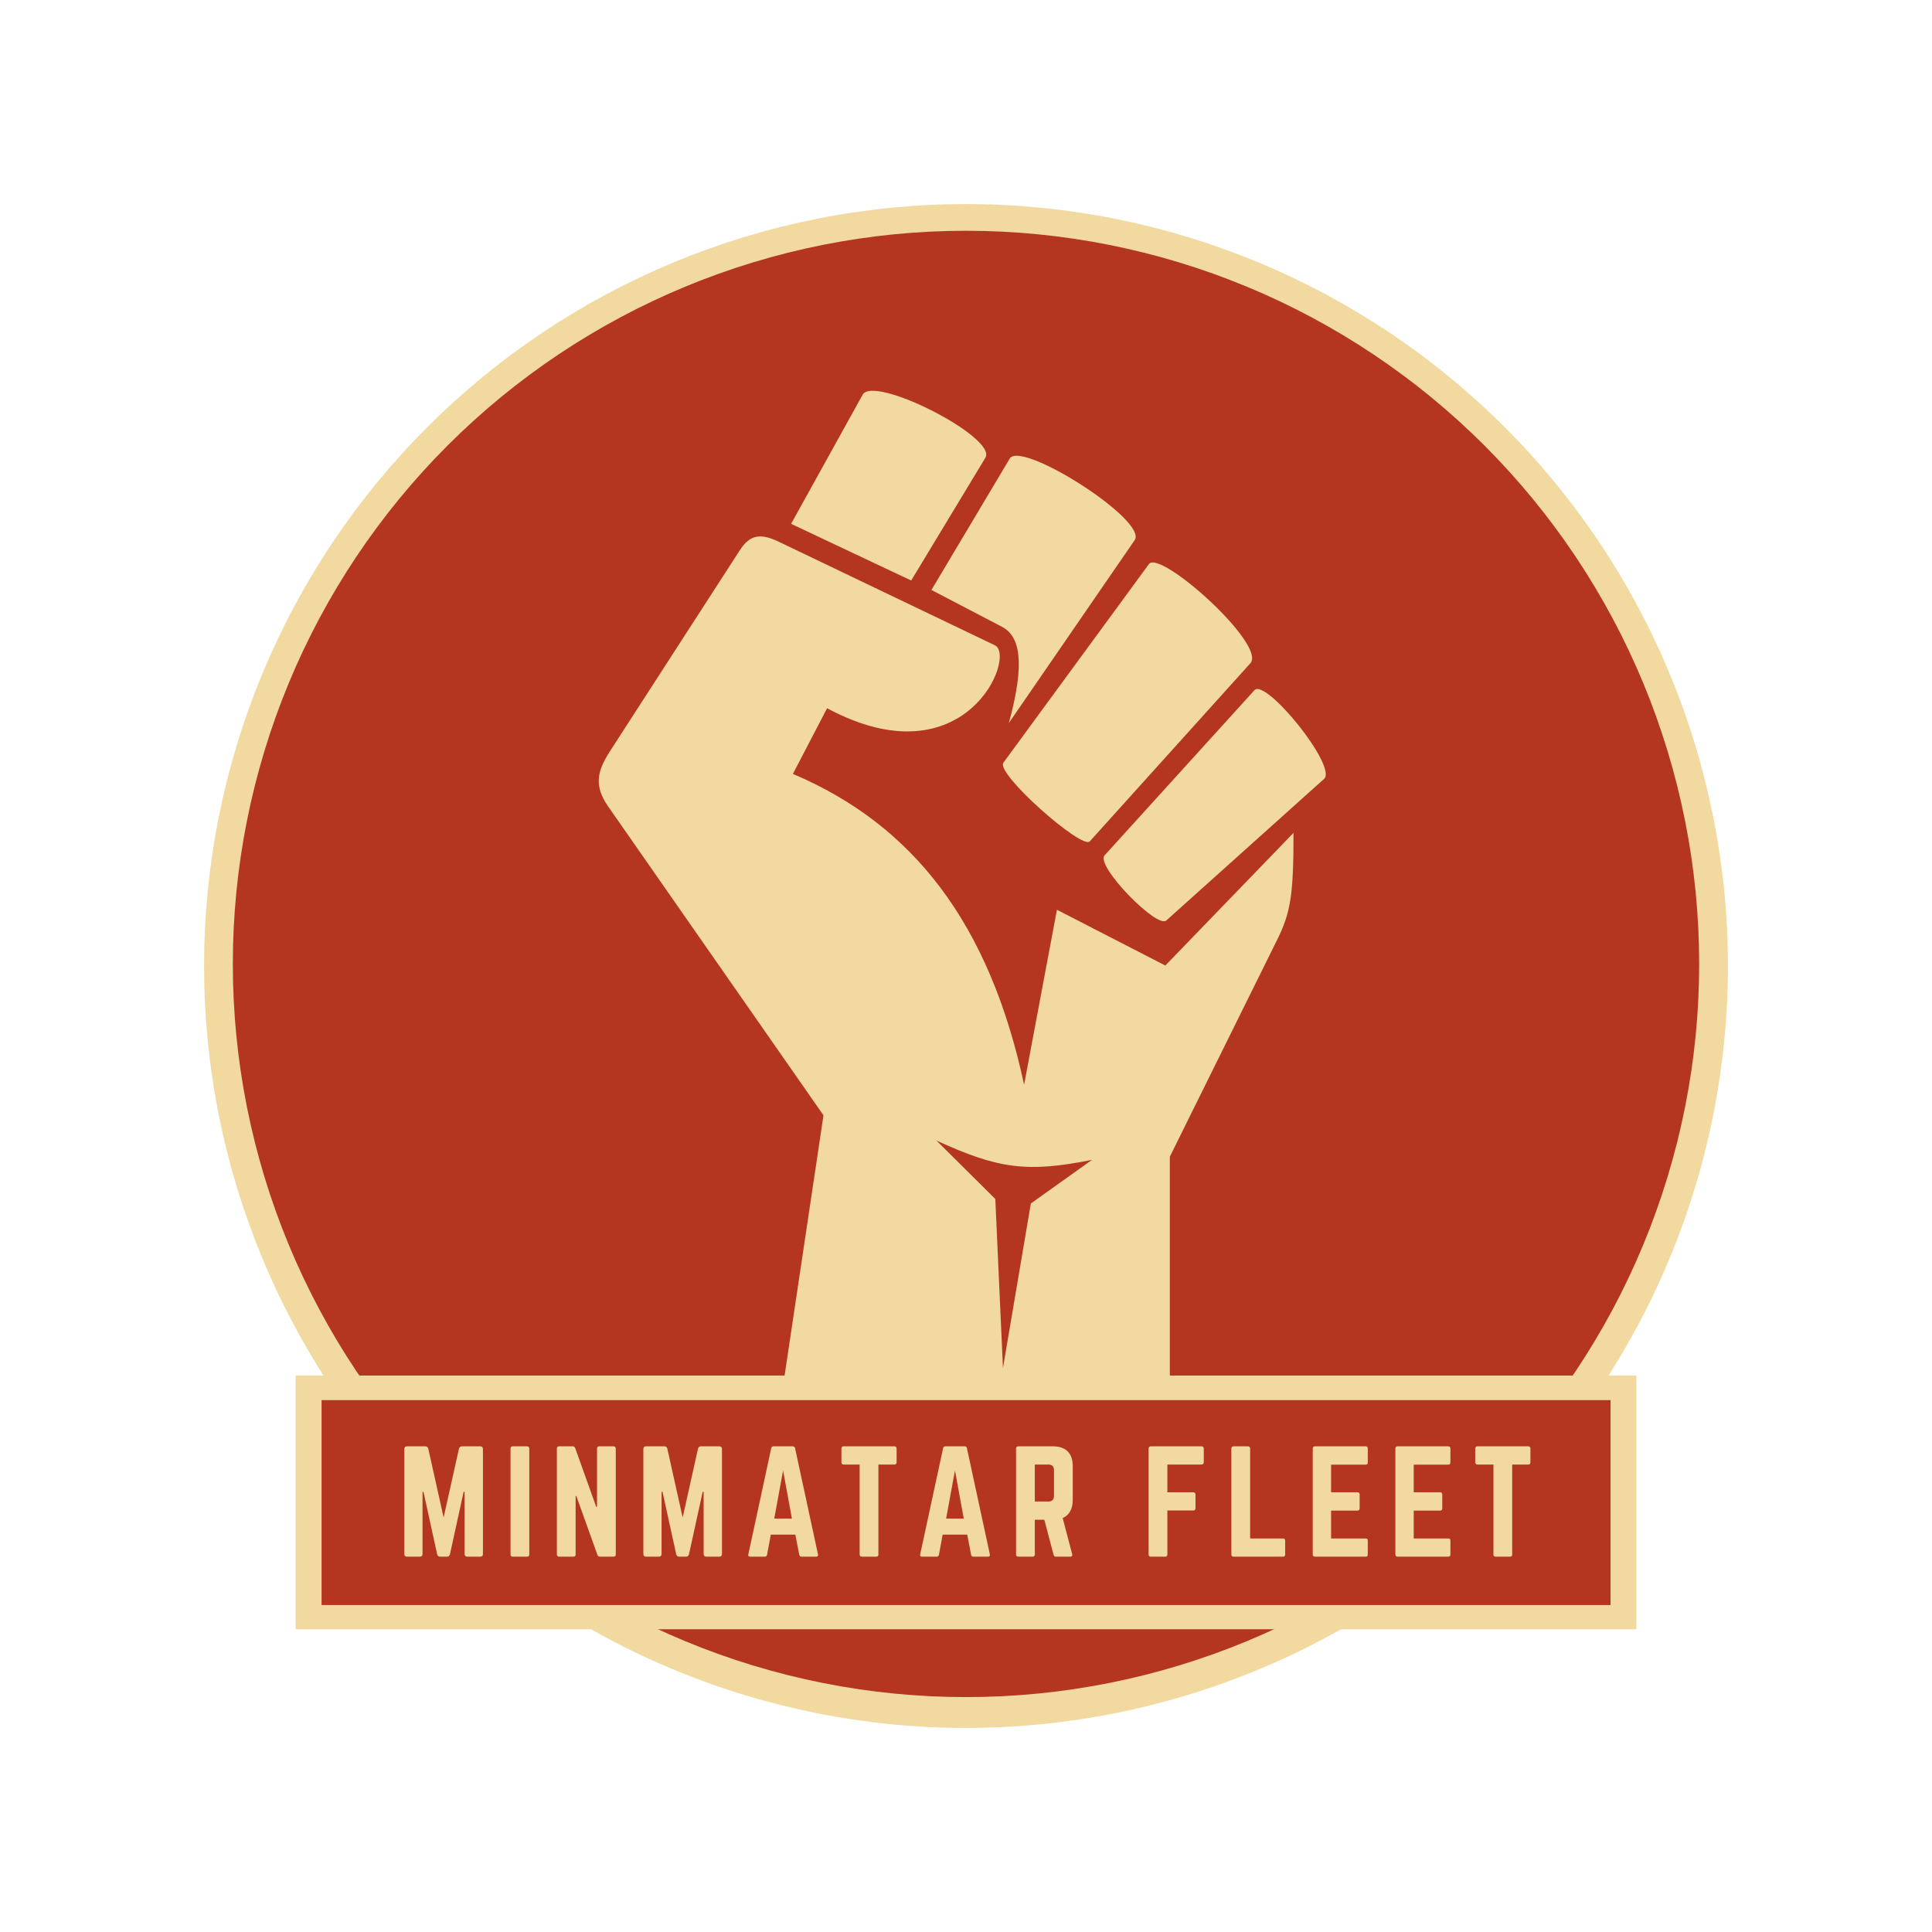
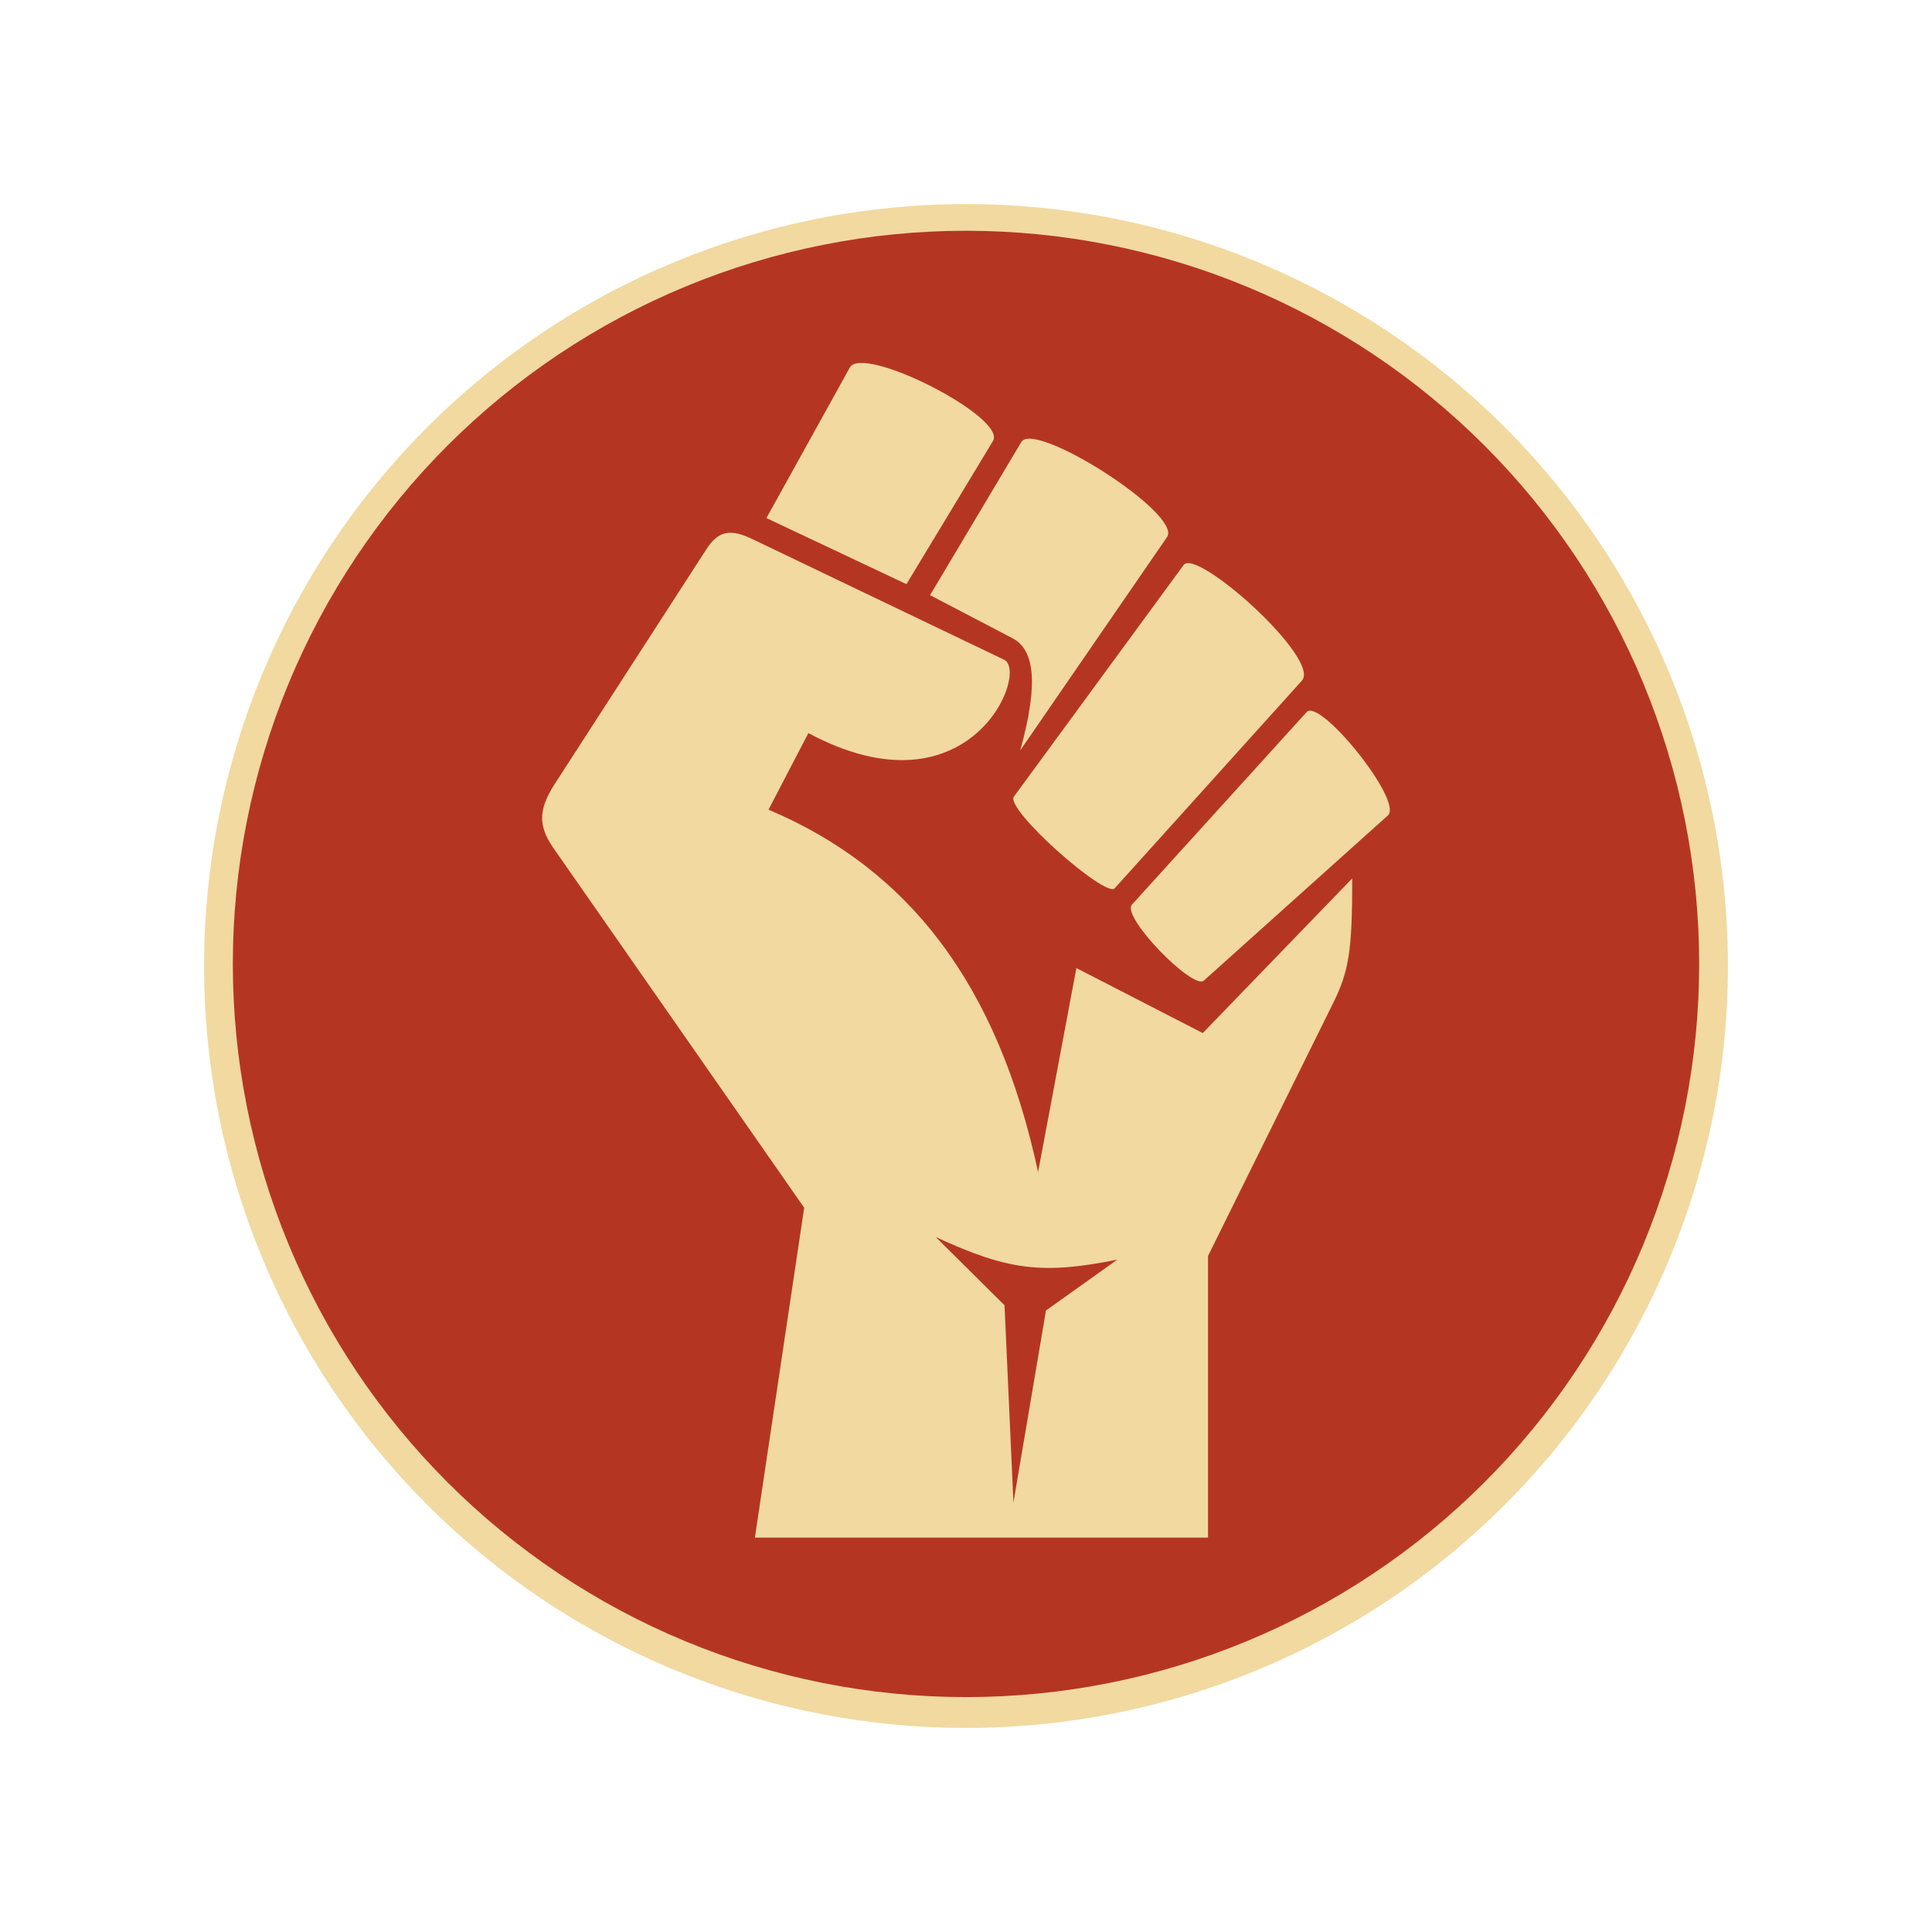
<svg xmlns="http://www.w3.org/2000/svg" width="100%" height="100%" viewBox="0 0 1980 1980" version="1.1" xml:space="preserve" style="fill-rule:evenodd;clip-rule:evenodd;stroke-linejoin:round;stroke-miterlimit:2;">
  <g transform="matrix(1.333333,0,0,1.333333,0,0.000041)">
    <path d="M1328.148,742.5C1328.148,752.082 1327.914,761.664 1327.445,771.234C1326.973,780.809 1326.27,790.363 1325.328,799.902C1324.391,809.441 1323.215,818.949 1321.809,828.43C1320.402,837.914 1318.766,847.352 1316.895,856.754C1315.027,866.152 1312.926,875.504 1310.598,884.801C1308.27,894.098 1305.715,903.332 1302.93,912.504C1300.148,921.676 1297.145,930.773 1293.914,939.797C1290.684,948.824 1287.238,957.762 1283.57,966.617C1279.902,975.473 1276.02,984.23 1271.922,992.898C1267.824,1001.562 1263.516,1010.121 1258.996,1018.574C1254.477,1027.023 1249.754,1035.363 1244.828,1043.582C1239.898,1051.805 1234.773,1059.898 1229.449,1067.867C1224.125,1075.84 1218.605,1083.672 1212.898,1091.371C1207.188,1099.07 1201.293,1106.621 1195.211,1114.031C1189.133,1121.441 1182.875,1128.695 1176.438,1135.797C1170,1142.898 1163.395,1149.84 1156.617,1156.617C1149.84,1163.395 1142.898,1170 1135.797,1176.438C1128.695,1182.875 1121.441,1189.133 1114.031,1195.211C1106.621,1201.293 1099.07,1207.188 1091.371,1212.898C1083.672,1218.605 1075.836,1224.125 1067.867,1229.449C1059.898,1234.773 1051.805,1239.898 1043.582,1244.828C1035.363,1249.754 1027.023,1254.477 1018.574,1258.996C1010.121,1263.516 1001.562,1267.824 992.895,1271.922C984.23,1276.02 975.473,1279.902 966.617,1283.57C957.762,1287.238 948.824,1290.684 939.797,1293.914C930.773,1297.145 921.676,1300.148 912.504,1302.93C903.332,1305.715 894.098,1308.27 884.801,1310.598C875.504,1312.926 866.152,1315.027 856.754,1316.895C847.352,1318.766 837.914,1320.402 828.43,1321.809C818.949,1323.215 809.441,1324.391 799.902,1325.328C790.363,1326.27 780.809,1326.973 771.234,1327.445C761.664,1327.914 752.082,1328.148 742.5,1328.148C732.914,1328.148 723.336,1327.914 713.762,1327.445C704.188,1326.973 694.633,1326.27 685.094,1325.328C675.555,1324.391 666.047,1323.215 656.566,1321.809C647.086,1320.402 637.645,1318.766 628.242,1316.895C618.844,1315.027 609.496,1312.926 600.199,1310.598C590.898,1308.27 581.664,1305.715 572.492,1302.93C563.32,1300.148 554.223,1297.145 545.199,1293.914C536.176,1290.684 527.234,1287.238 518.379,1283.57C509.523,1279.902 500.766,1276.02 492.102,1271.922C483.438,1267.824 474.879,1263.516 466.426,1258.996C457.973,1254.477 449.637,1249.754 441.414,1244.828C433.191,1239.898 425.098,1234.773 417.129,1229.449C409.16,1224.125 401.324,1218.605 393.629,1212.898C385.93,1207.188 378.375,1201.293 370.965,1195.211C363.559,1189.133 356.301,1182.875 349.199,1176.438C342.098,1170 335.16,1163.395 328.383,1156.617C321.605,1149.84 314.996,1142.898 308.559,1135.797C302.125,1128.695 295.867,1121.441 289.785,1114.031C283.703,1106.621 277.809,1099.07 272.102,1091.371C266.391,1083.672 260.875,1075.84 255.547,1067.867C250.223,1059.898 245.098,1051.805 240.168,1043.582C235.242,1035.363 230.52,1027.023 226,1018.574C221.484,1010.121 217.176,1001.562 213.078,992.895C208.98,984.23 205.098,975.473 201.43,966.617C197.762,957.762 194.312,948.824 191.082,939.797C187.855,930.773 184.848,921.676 182.066,912.504C179.285,903.332 176.73,894.098 174.398,884.801C172.07,875.504 169.973,866.152 168.102,856.754C166.23,847.352 164.594,837.914 163.188,828.43C161.781,818.949 160.609,809.441 159.668,799.902C158.73,790.363 158.023,780.809 157.555,771.234C157.082,761.664 156.848,752.082 156.848,742.5C156.848,732.914 157.082,723.336 157.555,713.762C158.023,704.188 158.73,694.633 159.668,685.094C160.609,675.555 161.781,666.047 163.188,656.566C164.594,647.086 166.23,637.645 168.102,628.242C169.973,618.844 172.07,609.496 174.398,600.199C176.73,590.898 179.285,581.664 182.066,572.492C184.848,563.32 187.855,554.223 191.082,545.199C194.312,536.176 197.762,527.234 201.43,518.379C205.098,509.523 208.98,500.766 213.078,492.102C217.176,483.438 221.484,474.879 226,466.426C230.52,457.973 235.242,449.637 240.168,441.414C245.098,433.191 250.223,425.098 255.547,417.129C260.875,409.16 266.391,401.324 272.102,393.629C277.809,385.93 283.703,378.375 289.785,370.965C295.867,363.559 302.125,356.301 308.562,349.199C314.996,342.098 321.605,335.16 328.383,328.383C335.16,321.605 342.098,314.996 349.199,308.559C356.301,302.125 363.559,295.867 370.965,289.785C378.375,283.703 385.93,277.809 393.629,272.102C401.324,266.391 409.16,260.875 417.129,255.547C425.098,250.223 433.191,245.098 441.414,240.168C449.637,235.242 457.973,230.52 466.426,226C474.879,221.484 483.438,217.176 492.102,213.078C500.766,208.98 509.523,205.098 518.379,201.43C527.234,197.762 536.176,194.312 545.199,191.082C554.223,187.855 563.32,184.848 572.492,182.066C581.664,179.285 590.898,176.73 600.199,174.398C609.496,172.07 618.844,169.973 628.242,168.102C637.645,166.23 647.086,164.594 656.566,163.188C666.047,161.781 675.555,160.609 685.094,159.668C694.633,158.73 704.188,158.023 713.762,157.555C723.336,157.082 732.914,156.848 742.5,156.848C752.082,156.848 761.664,157.082 771.234,157.555C780.809,158.023 790.363,158.73 799.902,159.668C809.441,160.609 818.949,161.781 828.43,163.188C837.914,164.594 847.352,166.23 856.754,168.102C866.152,169.973 875.504,172.07 884.801,174.398C894.098,176.73 903.332,179.285 912.504,182.066C921.676,184.848 930.773,187.855 939.797,191.082C948.824,194.312 957.762,197.762 966.617,201.43C975.473,205.098 984.23,208.98 992.898,213.078C1001.562,217.176 1010.121,221.484 1018.574,226C1027.023,230.52 1035.363,235.242 1043.582,240.168C1051.805,245.098 1059.898,250.223 1067.867,255.547C1075.836,260.875 1083.672,266.391 1091.371,272.102C1099.07,277.809 1106.621,283.703 1114.031,289.785C1121.441,295.867 1128.695,302.125 1135.797,308.559C1142.898,314.996 1149.84,321.605 1156.617,328.383C1163.395,335.16 1170,342.098 1176.438,349.199C1182.875,356.301 1189.133,363.559 1195.211,370.965C1201.293,378.375 1207.188,385.93 1212.898,393.629C1218.605,401.324 1224.125,409.16 1229.449,417.129C1234.773,425.098 1239.898,433.191 1244.828,441.414C1249.754,449.637 1254.477,457.973 1258.996,466.426C1263.516,474.879 1267.824,483.438 1271.922,492.102C1276.02,500.766 1279.902,509.523 1283.57,518.379C1287.238,527.234 1290.684,536.176 1293.914,545.199C1297.145,554.223 1300.148,563.32 1302.93,572.492C1305.715,581.664 1308.27,590.898 1310.598,600.199C1312.926,609.496 1315.027,618.844 1316.895,628.242C1318.766,637.645 1320.402,647.086 1321.809,656.566C1323.215,666.047 1324.391,675.555 1325.328,685.094C1326.27,694.633 1326.973,704.188 1327.445,713.762C1327.914,723.336 1328.148,732.914 1328.148,742.5Z" style="fill:rgb(241,217,160);fill-rule:nonzero;" />
  </g>
  <g transform="matrix(1.333333,0,0,1.333333,0,0.000041)">
    <path d="M1306.035,740.91C1306.035,750.133 1305.809,759.348 1305.355,768.559C1304.906,777.77 1304.227,786.965 1303.324,796.145C1302.418,805.324 1301.289,814.473 1299.938,823.598C1298.582,832.719 1297.008,841.805 1295.207,850.848C1293.41,859.895 1291.387,868.891 1289.148,877.836C1286.906,886.781 1284.449,895.668 1281.77,904.496C1279.094,913.32 1276.199,922.074 1273.094,930.758C1269.988,939.441 1266.668,948.043 1263.141,956.566C1259.609,965.086 1255.875,973.516 1251.93,981.852C1247.988,990.188 1243.84,998.426 1239.496,1006.559C1235.148,1014.691 1230.602,1022.715 1225.859,1030.625C1221.121,1038.535 1216.188,1046.324 1211.062,1053.992C1205.938,1061.66 1200.629,1069.199 1195.137,1076.605C1189.641,1084.016 1183.969,1091.281 1178.117,1098.414C1172.27,1105.543 1166.246,1112.523 1160.051,1119.355C1153.859,1126.191 1147.5,1132.867 1140.98,1139.391C1134.457,1145.91 1127.781,1152.27 1120.949,1158.461C1114.113,1164.656 1107.133,1170.676 1100.004,1176.527C1092.875,1182.379 1085.605,1188.051 1078.199,1193.547C1070.789,1199.039 1063.25,1204.348 1055.582,1209.473C1047.914,1214.598 1040.125,1219.527 1032.215,1224.27C1024.305,1229.012 1016.281,1233.555 1008.148,1237.902C1000.016,1242.25 991.781,1246.395 983.441,1250.34C975.105,1254.281 966.676,1258.02 958.156,1261.547C949.633,1265.078 941.031,1268.395 932.348,1271.504C923.664,1274.609 914.91,1277.504 906.086,1280.18C897.258,1282.855 888.375,1285.316 879.426,1287.555C870.48,1289.797 861.484,1291.816 852.441,1293.617C843.395,1295.418 834.309,1296.992 825.188,1298.344C816.062,1299.699 806.914,1300.828 797.734,1301.73C788.559,1302.637 779.363,1303.312 770.152,1303.766C760.938,1304.219 751.723,1304.445 742.5,1304.445C733.277,1304.445 724.059,1304.219 714.848,1303.766C705.637,1303.312 696.441,1302.637 687.262,1301.73C678.086,1300.828 668.934,1299.699 659.812,1298.344C650.688,1296.992 641.605,1295.418 632.559,1293.617C623.512,1291.816 614.516,1289.797 605.57,1287.555C596.625,1285.316 587.738,1282.855 578.914,1280.18C570.086,1277.504 561.332,1274.609 552.648,1271.504C543.965,1268.395 535.363,1265.078 526.844,1261.547C518.32,1258.02 509.895,1254.281 501.555,1250.34C493.219,1246.395 484.984,1242.25 476.848,1237.902C468.715,1233.555 460.695,1229.012 452.781,1224.27C444.871,1219.527 437.082,1214.598 429.414,1209.473C421.746,1204.348 414.207,1199.039 406.801,1193.547C399.395,1188.051 392.125,1182.379 384.996,1176.527C377.867,1170.676 370.883,1164.656 364.051,1158.461C357.219,1152.27 350.539,1145.91 344.02,1139.391C337.496,1132.867 331.141,1126.191 324.945,1119.355C318.754,1112.523 312.73,1105.543 306.879,1098.414C301.027,1091.281 295.355,1084.016 289.863,1076.605C284.367,1069.199 279.059,1061.66 273.934,1053.992C268.812,1046.324 263.879,1038.535 259.137,1030.625C254.395,1022.715 249.852,1014.691 245.504,1006.559C241.156,998.426 237.012,990.188 233.066,981.852C229.125,973.516 225.387,965.086 221.859,956.562C218.328,948.043 215.012,939.441 211.902,930.758C208.797,922.074 205.906,913.32 203.227,904.496C200.551,895.668 198.09,886.781 195.852,877.836C193.609,868.891 191.59,859.895 189.789,850.848C187.992,841.805 186.414,832.719 185.062,823.598C183.707,814.473 182.578,805.324 181.676,796.145C180.773,786.965 180.094,777.77 179.641,768.559C179.188,759.348 178.961,750.133 178.961,740.91C178.961,731.684 179.188,722.469 179.641,713.258C180.094,704.047 180.773,694.852 181.676,685.672C182.578,676.492 183.707,667.344 185.062,658.219C186.414,649.098 187.992,640.012 189.789,630.969C191.59,621.922 193.609,612.926 195.852,603.98C198.09,595.035 200.551,586.148 203.227,577.32C205.906,568.496 208.797,559.742 211.902,551.059C215.012,542.375 218.328,533.773 221.859,525.25C225.387,516.73 229.125,508.301 233.066,499.965C237.012,491.629 241.156,483.391 245.504,475.258C249.852,467.125 254.395,459.102 259.137,451.191C263.879,443.281 268.812,435.492 273.934,427.824C279.059,420.156 284.367,412.617 289.863,405.211C295.355,397.801 301.027,390.535 306.879,383.402C312.73,376.273 318.754,369.293 324.945,362.461C331.141,355.625 337.496,348.949 344.02,342.426C350.539,335.906 357.219,329.547 364.051,323.355C370.883,317.16 377.867,311.141 384.996,305.289C392.125,299.438 399.395,293.766 406.801,288.27C414.207,282.777 421.746,277.469 429.414,272.344C437.082,267.219 444.871,262.289 452.781,257.547C460.695,252.805 468.715,248.262 476.848,243.914C484.984,239.566 493.219,235.422 501.555,231.477C509.895,227.535 518.32,223.797 526.844,220.27C535.363,216.738 543.965,213.422 552.648,210.312C561.332,207.207 570.086,204.312 578.914,201.637C587.738,198.961 596.625,196.5 605.57,194.258C614.516,192.02 623.512,190 632.559,188.199C641.605,186.398 650.688,184.824 659.812,183.469C668.934,182.117 678.086,180.988 687.262,180.086C696.441,179.18 705.637,178.504 714.848,178.051C724.059,177.598 733.277,177.371 742.5,177.371C751.723,177.371 760.938,177.598 770.152,178.051C779.363,178.504 788.559,179.18 797.734,180.086C806.914,180.988 816.062,182.117 825.188,183.469C834.309,184.824 843.395,186.398 852.441,188.199C861.484,190 870.48,192.02 879.426,194.258C888.375,196.5 897.258,198.961 906.086,201.637C914.91,204.312 923.664,207.207 932.348,210.312C941.031,213.422 949.633,216.738 958.156,220.27C966.676,223.797 975.105,227.535 983.441,231.477C991.781,235.422 1000.016,239.566 1008.148,243.914C1016.281,248.262 1024.305,252.805 1032.215,257.547C1040.125,262.289 1047.914,267.219 1055.582,272.344C1063.25,277.469 1070.789,282.777 1078.199,288.27C1085.605,293.766 1092.875,299.438 1100.004,305.289C1107.133,311.141 1114.113,317.16 1120.949,323.355C1127.781,329.547 1134.457,335.906 1140.98,342.426C1147.5,348.949 1153.859,355.625 1160.051,362.461C1166.246,369.293 1172.27,376.273 1178.117,383.402C1183.969,390.535 1189.641,397.801 1195.137,405.211C1200.629,412.617 1205.938,420.156 1211.062,427.824C1216.188,435.492 1221.121,443.281 1225.859,451.191C1230.602,459.102 1235.148,467.125 1239.496,475.258C1243.84,483.391 1247.988,491.629 1251.93,499.965C1255.875,508.301 1259.609,516.73 1263.141,525.25C1266.668,533.773 1269.988,542.375 1273.094,551.059C1276.199,559.742 1279.094,568.496 1281.77,577.32C1284.449,586.148 1286.906,595.035 1289.148,603.98C1291.387,612.926 1293.41,621.922 1295.207,630.969C1297.008,640.012 1298.582,649.098 1299.938,658.219C1301.289,667.344 1302.418,676.492 1303.324,685.672C1304.227,694.852 1304.906,704.047 1305.355,713.258C1305.809,722.469 1306.035,731.684 1306.035,740.91Z" style="fill:rgb(181,54,32);fill-rule:nonzero;" />
  </g>
-   <g transform="matrix(1.333333,0,0,1.333333,0,0.000041)">
-     <rect x="227.242" y="1057.297" width="1030.5" height="195" style="fill:rgb(241,217,160);fill-rule:nonzero;" />
-   </g>
-   <g transform="matrix(1.333333,0,0,1.333333,0,0.000041)">
-     <rect x="247.168" y="1076.176" width="990.75" height="157.5" style="fill:rgb(181,54,32);fill-rule:nonzero;" />
-   </g>
-   <g transform="matrix(1.333333,0,0,1.333333,0,0.000041)">
+   <g transform="matrix(1.554641,0,0,1.554641,-159.8595,-95.01741)">
    <path d="M719.738,876.629C767.102,898.41 789.574,901.523 839.359,891.496L792.34,925.031L770.902,1051.566L765.027,921.574L719.738,876.629ZM468.738,577.574C458.711,593.133 456.637,604.195 467.355,619.754L632.957,857.27L600.461,1074.73L899.168,1074.73L899.168,889.074L981.453,722.781C992.172,701.344 994.246,687.516 994.246,640.152L895.711,742.141L812.391,699.27L787.152,833.758C760.531,709.645 701.758,633.93 609.449,594.859L635.723,544.383C742.207,601.43 781.621,503.934 764.68,495.984L598.73,416.465C584.902,409.898 576.605,410.242 568.133,423.727L468.738,577.574ZM964.168,530.555L849.039,657.438C841.777,665.391 889.145,713.793 896.402,707.57L1017.754,598.664C1028.125,589.328 972.809,520.875 964.168,530.555ZM771.25,586.219C765.027,594.516 831.754,653.289 837.629,646.719L961.055,509.812C973.848,495.637 891.562,421.996 883.094,433.578L771.25,586.219ZM776.09,352.504L715.934,453.457L770.211,481.809C784.043,489.066 788.191,509.465 775.398,555.793L872.203,415.082C882.23,399.871 784.734,337.984 776.09,352.504ZM663.035,303.414L608.066,402.637L700.375,446.199L757.422,351.812C766.754,336.258 671.68,287.855 663.035,303.414Z" style="fill:rgb(241,217,160);fill-rule:nonzero;" />
  </g>
-   <g transform="matrix(1.333333,0,0,1.333333,0,0.000041)">
-     <g transform="matrix(1,0,0,1,305.4659,1196.518)">
-       <g>
-         <path d="M49.621,-84.82C48.348,-84.82 47.605,-84.188 47.289,-82.914L35.52,-30.113L23.75,-82.914C23.434,-84.188 22.691,-84.82 21.418,-84.82L7.422,-84.82C6.043,-84.82 5.301,-84.078 5.301,-82.703L5.301,-2.121C5.301,-0.742 6.043,0 7.422,0L17.176,0C18.555,0 19.297,-0.742 19.297,-2.121L19.297,-49.832L20.039,-49.832L30.535,-1.91C30.855,-0.637 31.598,0 32.867,0L38.062,0C39.336,0 40.078,-0.637 40.395,-1.91L50.895,-49.832L51.637,-49.832L51.637,-2.121C51.637,-0.742 52.379,0 53.758,0L63.617,0C64.996,0 65.738,-0.742 65.738,-2.121L65.738,-82.703C65.738,-84.078 64.996,-84.82 63.617,-84.82L49.621,-84.82Z" style="fill:rgb(241,217,160);fill-rule:nonzero;" />
-       </g>
-     </g>
-   </g>
-   <g transform="matrix(1.333333,0,0,1.333333,0,0.000041)">
-     <g transform="matrix(1,0,0,1,387.1019,1196.518)">
-       <g>
-         <path d="M6.996,-84.82C5.832,-84.82 5.301,-84.188 5.301,-83.125L5.301,-1.695C5.301,-0.637 5.832,0 6.996,0L18.023,0C19.086,0 19.723,-0.637 19.723,-1.695L19.723,-83.125C19.723,-84.188 19.086,-84.82 18.023,-84.82L6.996,-84.82Z" style="fill:rgb(241,217,160);fill-rule:nonzero;" />
-       </g>
-     </g>
-   </g>
-   <g transform="matrix(1.333333,0,0,1.333333,0,0.000041)">
-     <g transform="matrix(1,0,0,1,422.7254,1196.518)">
-       <g>
-         <path d="M37.852,-84.82C36.684,-84.82 36.156,-84.188 36.156,-83.125L36.156,-38.383L35.52,-38.383L19.402,-83.445C19.086,-84.398 18.449,-84.82 17.496,-84.82L6.996,-84.82C5.938,-84.82 5.301,-84.188 5.301,-83.125L5.301,-1.695C5.301,-0.637 5.938,0 6.996,0L18.023,0C19.191,0 19.723,-0.637 19.723,-1.695L19.723,-46.652L20.25,-46.652L36.473,-1.379C36.793,-0.426 37.426,0 38.383,0L48.879,0C49.938,0 50.574,-0.637 50.574,-1.695L50.574,-83.125C50.574,-84.188 49.938,-84.82 48.879,-84.82L37.852,-84.82Z" style="fill:rgb(241,217,160);fill-rule:nonzero;" />
-       </g>
-     </g>
-   </g>
-   <g transform="matrix(1.333333,0,0,1.333333,0,0.000041)">
-     <g transform="matrix(1,0,0,1,489.2006,1196.518)">
-       <g>
-         <path d="M49.621,-84.82C48.348,-84.82 47.605,-84.188 47.289,-82.914L35.52,-30.113L23.75,-82.914C23.434,-84.188 22.691,-84.82 21.418,-84.82L7.422,-84.82C6.043,-84.82 5.301,-84.078 5.301,-82.703L5.301,-2.121C5.301,-0.742 6.043,0 7.422,0L17.176,0C18.555,0 19.297,-0.742 19.297,-2.121L19.297,-49.832L20.039,-49.832L30.535,-1.91C30.855,-0.637 31.598,0 32.867,0L38.062,0C39.336,0 40.078,-0.637 40.395,-1.91L50.895,-49.832L51.637,-49.832L51.637,-2.121C51.637,-0.742 52.379,0 53.758,0L63.617,0C64.996,0 65.738,-0.742 65.738,-2.121L65.738,-82.703C65.738,-84.078 64.996,-84.82 63.617,-84.82L49.621,-84.82Z" style="fill:rgb(241,217,160);fill-rule:nonzero;" />
-       </g>
-     </g>
-   </g>
-   <g transform="matrix(1.333333,0,0,1.333333,0,0.000041)">
-     <g transform="matrix(1,0,0,1,570.8365,1196.518)">
-       <g>
-         <path d="M56.406,0C57.68,0 58.102,-0.637 57.891,-1.801L40.289,-83.336C40.078,-84.398 39.441,-84.82 38.488,-84.82L23.75,-84.82C22.797,-84.82 22.16,-84.398 21.949,-83.336L4.348,-1.801C4.027,-0.637 4.559,0 5.727,0L17.07,0C18.023,0 18.555,-0.531 18.766,-1.484L21.629,-16.965L40.504,-16.965L43.473,-1.484C43.684,-0.531 44.215,0 45.168,0L56.406,0ZM37.852,-29.262L24.281,-29.262L31.066,-66.266L37.852,-29.262Z" style="fill:rgb(241,217,160);fill-rule:nonzero;" />
-       </g>
-     </g>
-   </g>
-   <g transform="matrix(1.333333,0,0,1.333333,0,0.000041)">
-     <g transform="matrix(1,0,0,1,643.5668,1196.518)">
-       <g>
-         <path d="M4.879,-84.82C3.816,-84.82 3.18,-84.188 3.18,-83.125L3.18,-72.523C3.18,-71.461 3.816,-70.828 4.879,-70.828L17.176,-70.828L17.176,-1.695C17.176,-0.531 17.812,0 18.871,0L29.898,0C31.066,0 31.598,-0.531 31.598,-1.695L31.598,-70.828L43.895,-70.828C45.062,-70.828 45.594,-71.461 45.594,-72.523L45.594,-83.125C45.594,-84.188 45.062,-84.82 43.895,-84.82L4.879,-84.82Z" style="fill:rgb(241,217,160);fill-rule:nonzero;" />
-       </g>
-     </g>
-   </g>
-   <g transform="matrix(1.333333,0,0,1.333333,0,0.000041)">
-     <g transform="matrix(1,0,0,1,702.9387,1196.518)">
-       <g>
-         <path d="M56.406,0C57.68,0 58.102,-0.637 57.891,-1.801L40.289,-83.336C40.078,-84.398 39.441,-84.82 38.488,-84.82L23.75,-84.82C22.797,-84.82 22.16,-84.398 21.949,-83.336L4.348,-1.801C4.027,-0.637 4.559,0 5.727,0L17.07,0C18.023,0 18.555,-0.531 18.766,-1.484L21.629,-16.965L40.504,-16.965L43.473,-1.484C43.684,-0.531 44.215,0 45.168,0L56.406,0ZM37.852,-29.262L24.281,-29.262L31.066,-66.266L37.852,-29.262Z" style="fill:rgb(241,217,160);fill-rule:nonzero;" />
-       </g>
-     </g>
-   </g>
-   <g transform="matrix(1.333333,0,0,1.333333,0,0.000041)">
-     <g transform="matrix(1,0,0,1,775.669,1196.518)">
-       <g>
-         <path d="M48.879,-69.555C48.879,-79.52 43.578,-84.82 33.609,-84.82L6.996,-84.82C5.938,-84.82 5.301,-84.188 5.301,-83.125L5.301,-1.695C5.301,-0.637 5.938,0 6.996,0L18.023,0C19.086,0 19.723,-0.637 19.723,-1.695L19.723,-28.414L27.035,-28.414L34.141,-1.484C34.352,-0.531 34.883,0 35.941,0L46.969,0C48.137,0 48.773,-0.637 48.453,-1.91L41.137,-29.688C46.227,-31.914 48.879,-36.578 48.879,-43.684L48.879,-69.555ZM19.723,-42.41L19.723,-70.828L30.219,-70.828C32.973,-70.828 34.457,-69.344 34.457,-66.586L34.457,-46.652C34.457,-43.895 32.973,-42.41 30.219,-42.41L19.723,-42.41Z" style="fill:rgb(241,217,160);fill-rule:nonzero;" />
-       </g>
-     </g>
-   </g>
-   <g transform="matrix(1.333333,0,0,1.333333,0,0.000041)">
-     <g transform="matrix(1,0,0,1,877.5557,1196.518)">
-       <g>
-         <path d="M47.711,-83.125C47.711,-84.188 47.078,-84.82 46.016,-84.82L6.996,-84.82C5.832,-84.82 5.301,-84.188 5.301,-83.125L5.301,-1.695C5.301,-0.637 5.832,0 6.996,0L18.023,0C19.086,0 19.723,-0.637 19.723,-1.695L19.723,-35.52L39.652,-35.52C40.715,-35.52 41.352,-36.051 41.352,-37.215L41.352,-47.82C41.352,-48.879 40.715,-49.516 39.652,-49.516L19.723,-49.516L19.723,-70.828L46.016,-70.828C47.078,-70.828 47.711,-71.461 47.711,-72.523L47.711,-83.125Z" style="fill:rgb(241,217,160);fill-rule:nonzero;" />
-       </g>
-     </g>
-   </g>
-   <g transform="matrix(1.333333,0,0,1.333333,0,0.000041)">
-     <g transform="matrix(1,0,0,1,941.1683,1196.518)">
-       <g>
-         <path d="M19.723,-13.996L44.957,-13.996C46.121,-13.996 46.652,-13.359 46.652,-12.301L46.652,-1.695C46.652,-0.531 46.121,0 44.957,0L6.996,0C5.938,0 5.301,-0.531 5.301,-1.695L5.301,-83.125C5.301,-84.188 5.938,-84.82 6.996,-84.82L18.023,-84.82C19.191,-84.82 19.723,-84.188 19.723,-83.125L19.723,-13.996Z" style="fill:rgb(241,217,160);fill-rule:nonzero;" />
-       </g>
-     </g>
-   </g>
-   <g transform="matrix(1.333333,0,0,1.333333,0,0.000041)">
-     <g transform="matrix(1,0,0,1,1003.721,1196.518)">
-       <g>
-         <path d="M47.605,-83.125C47.605,-84.188 47.184,-84.82 45.91,-84.82L6.891,-84.82C5.938,-84.82 5.301,-84.188 5.301,-83.125L5.301,-1.695C5.301,-0.637 5.938,0 6.891,0L45.91,0C47.184,0 47.605,-0.637 47.605,-1.695L47.605,-12.301C47.605,-13.465 47.184,-13.996 45.91,-13.996L19.402,-13.996L19.402,-35.414L39.652,-35.414C40.715,-35.414 41.352,-36.051 41.352,-37.215L41.352,-47.711C41.352,-48.879 40.715,-49.516 39.652,-49.516L19.402,-49.516L19.402,-70.719L45.91,-70.719C47.184,-70.719 47.605,-71.461 47.605,-72.523L47.605,-83.125Z" style="fill:rgb(241,217,160);fill-rule:nonzero;" />
-       </g>
-     </g>
-   </g>
-   <g transform="matrix(1.333333,0,0,1.333333,0,0.000041)">
-     <g transform="matrix(1,0,0,1,1067.227,1196.518)">
-       <g>
-         <path d="M47.605,-83.125C47.605,-84.188 47.184,-84.82 45.91,-84.82L6.891,-84.82C5.938,-84.82 5.301,-84.188 5.301,-83.125L5.301,-1.695C5.301,-0.637 5.938,0 6.891,0L45.91,0C47.184,0 47.605,-0.637 47.605,-1.695L47.605,-12.301C47.605,-13.465 47.184,-13.996 45.91,-13.996L19.402,-13.996L19.402,-35.414L39.652,-35.414C40.715,-35.414 41.352,-36.051 41.352,-37.215L41.352,-47.711C41.352,-48.879 40.715,-49.516 39.652,-49.516L19.402,-49.516L19.402,-70.719L45.91,-70.719C47.184,-70.719 47.605,-71.461 47.605,-72.523L47.605,-83.125Z" style="fill:rgb(241,217,160);fill-rule:nonzero;" />
-       </g>
-     </g>
-   </g>
-   <g transform="matrix(1.333333,0,0,1.333333,0,0.000041)">
-     <g transform="matrix(1,0,0,1,1130.734,1196.518)">
-       <g>
-         <path d="M4.879,-84.82C3.816,-84.82 3.18,-84.188 3.18,-83.125L3.18,-72.523C3.18,-71.461 3.816,-70.828 4.879,-70.828L17.176,-70.828L17.176,-1.695C17.176,-0.531 17.812,0 18.871,0L29.898,0C31.066,0 31.598,-0.531 31.598,-1.695L31.598,-70.828L43.895,-70.828C45.062,-70.828 45.594,-71.461 45.594,-72.523L45.594,-83.125C45.594,-84.188 45.062,-84.82 43.895,-84.82L4.879,-84.82Z" style="fill:rgb(241,217,160);fill-rule:nonzero;" />
-       </g>
-     </g>
-   </g>
</svg>
